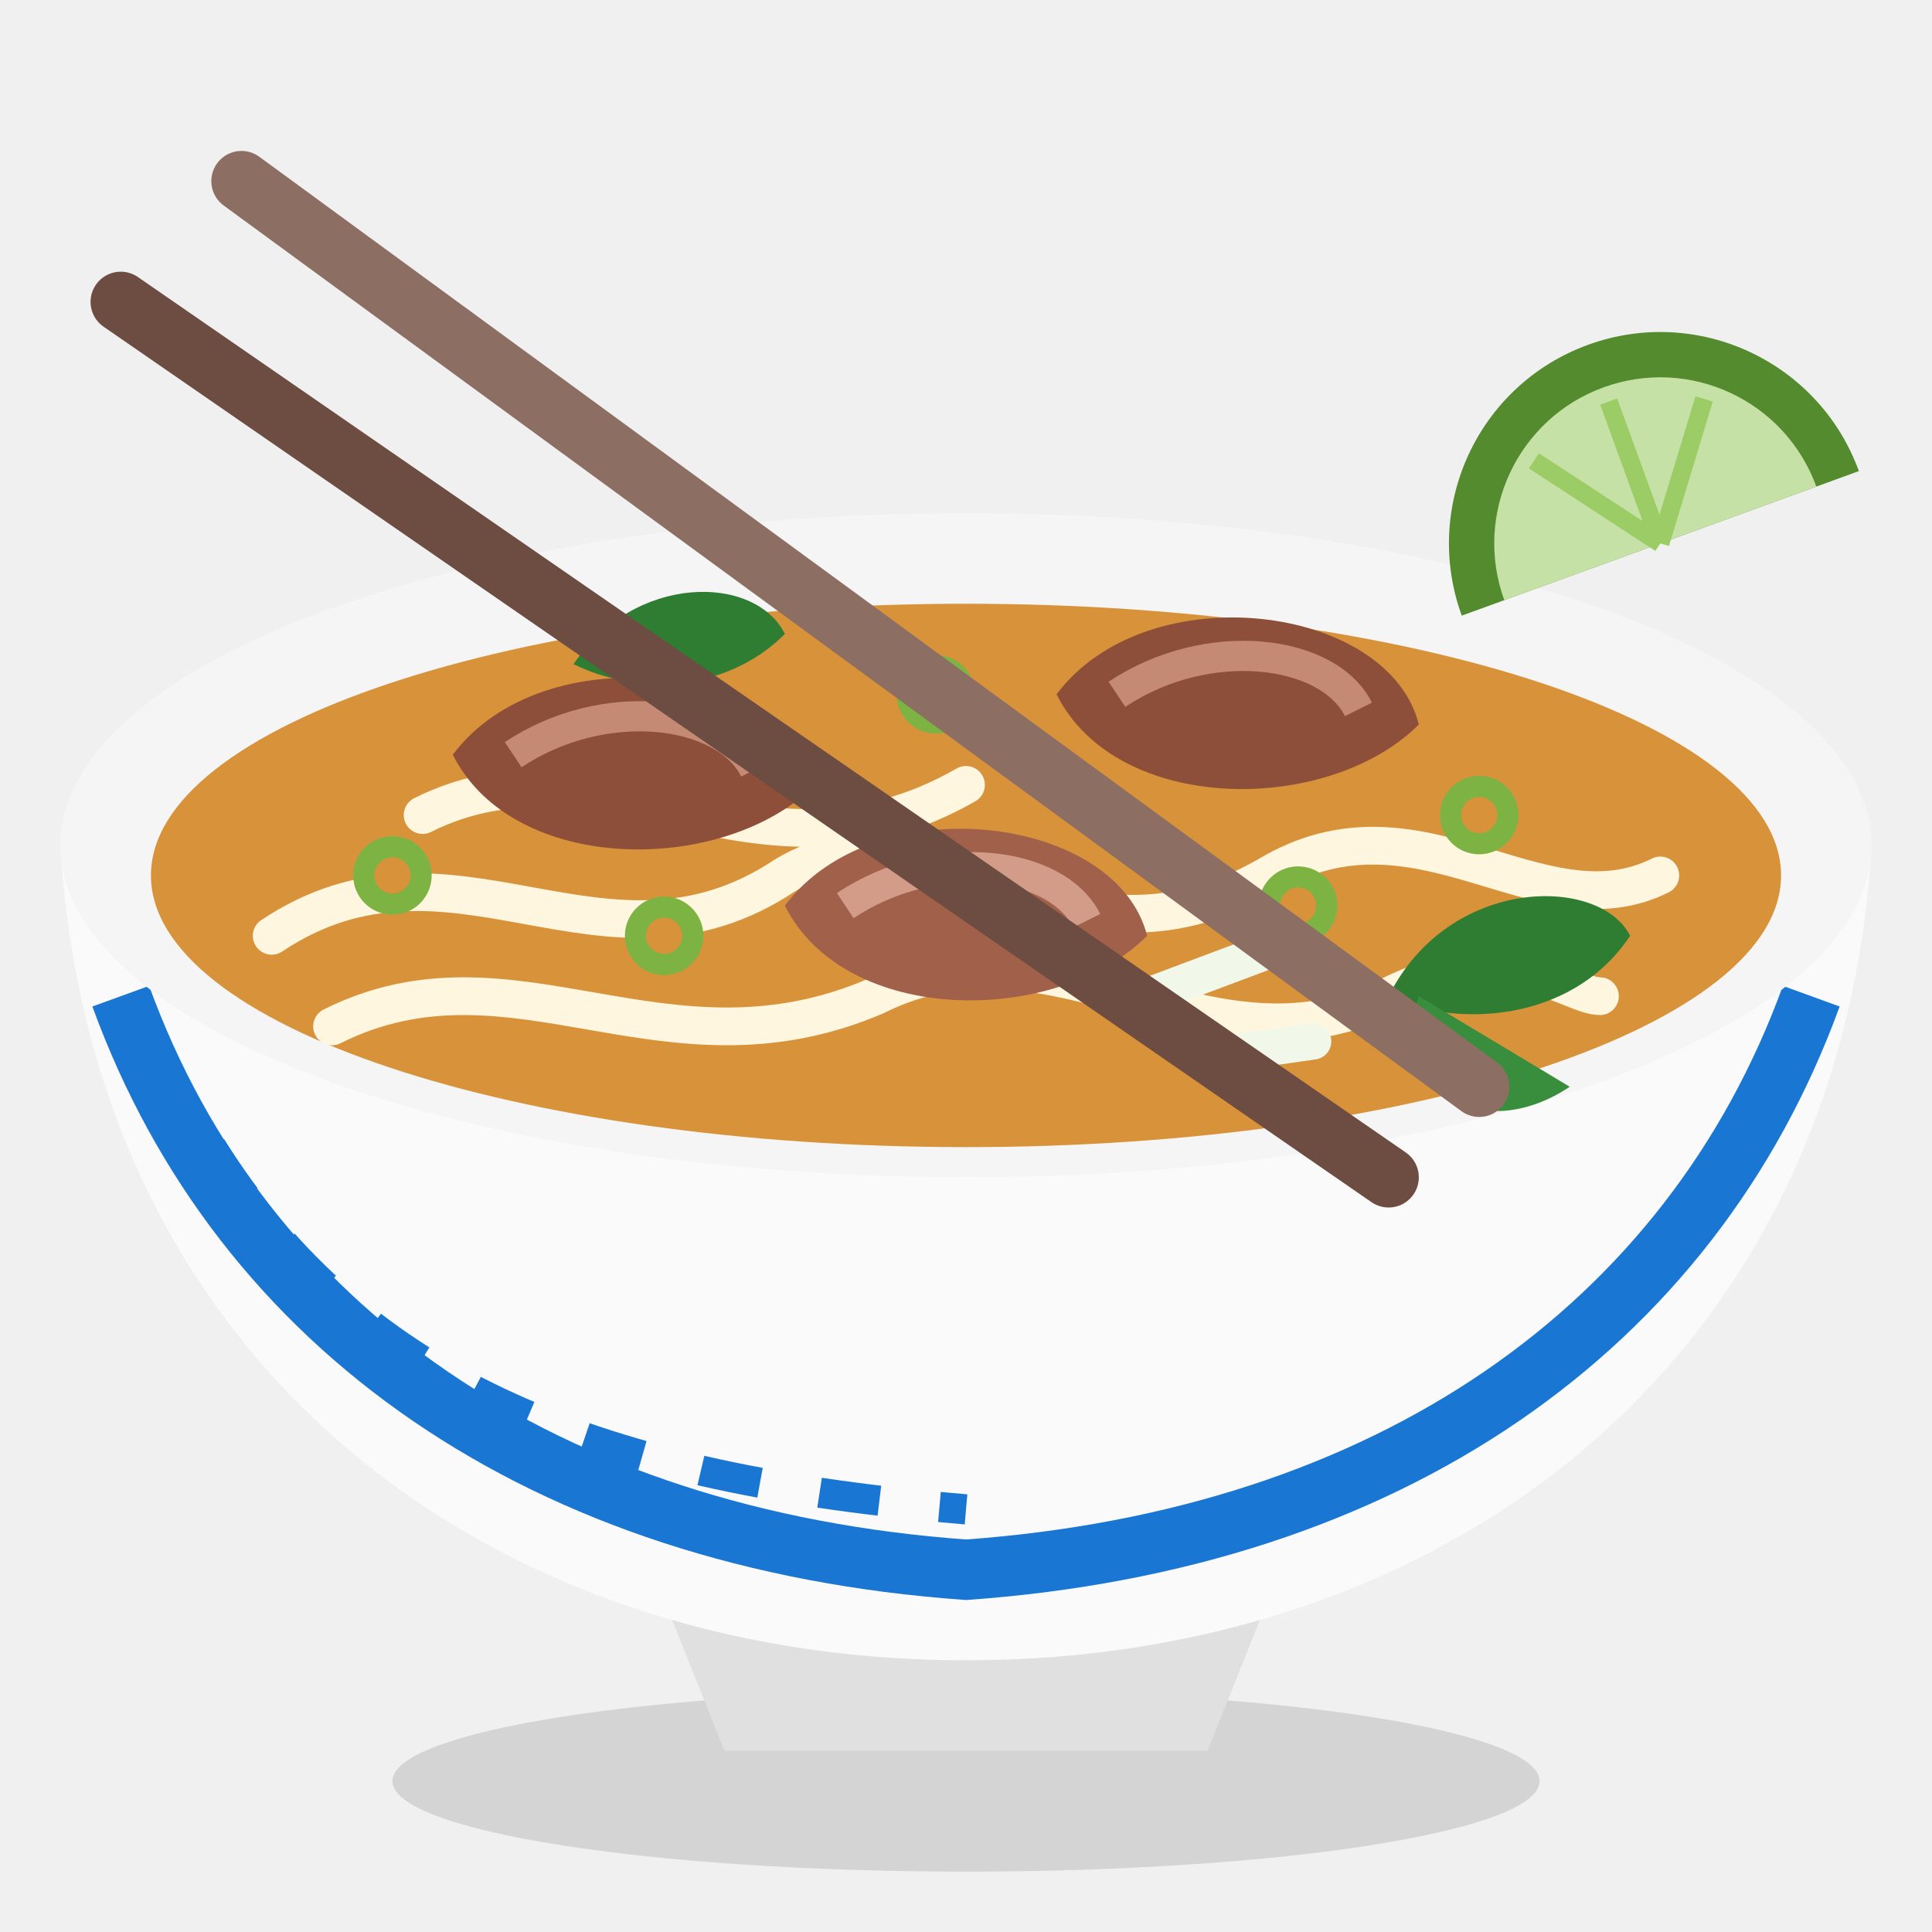
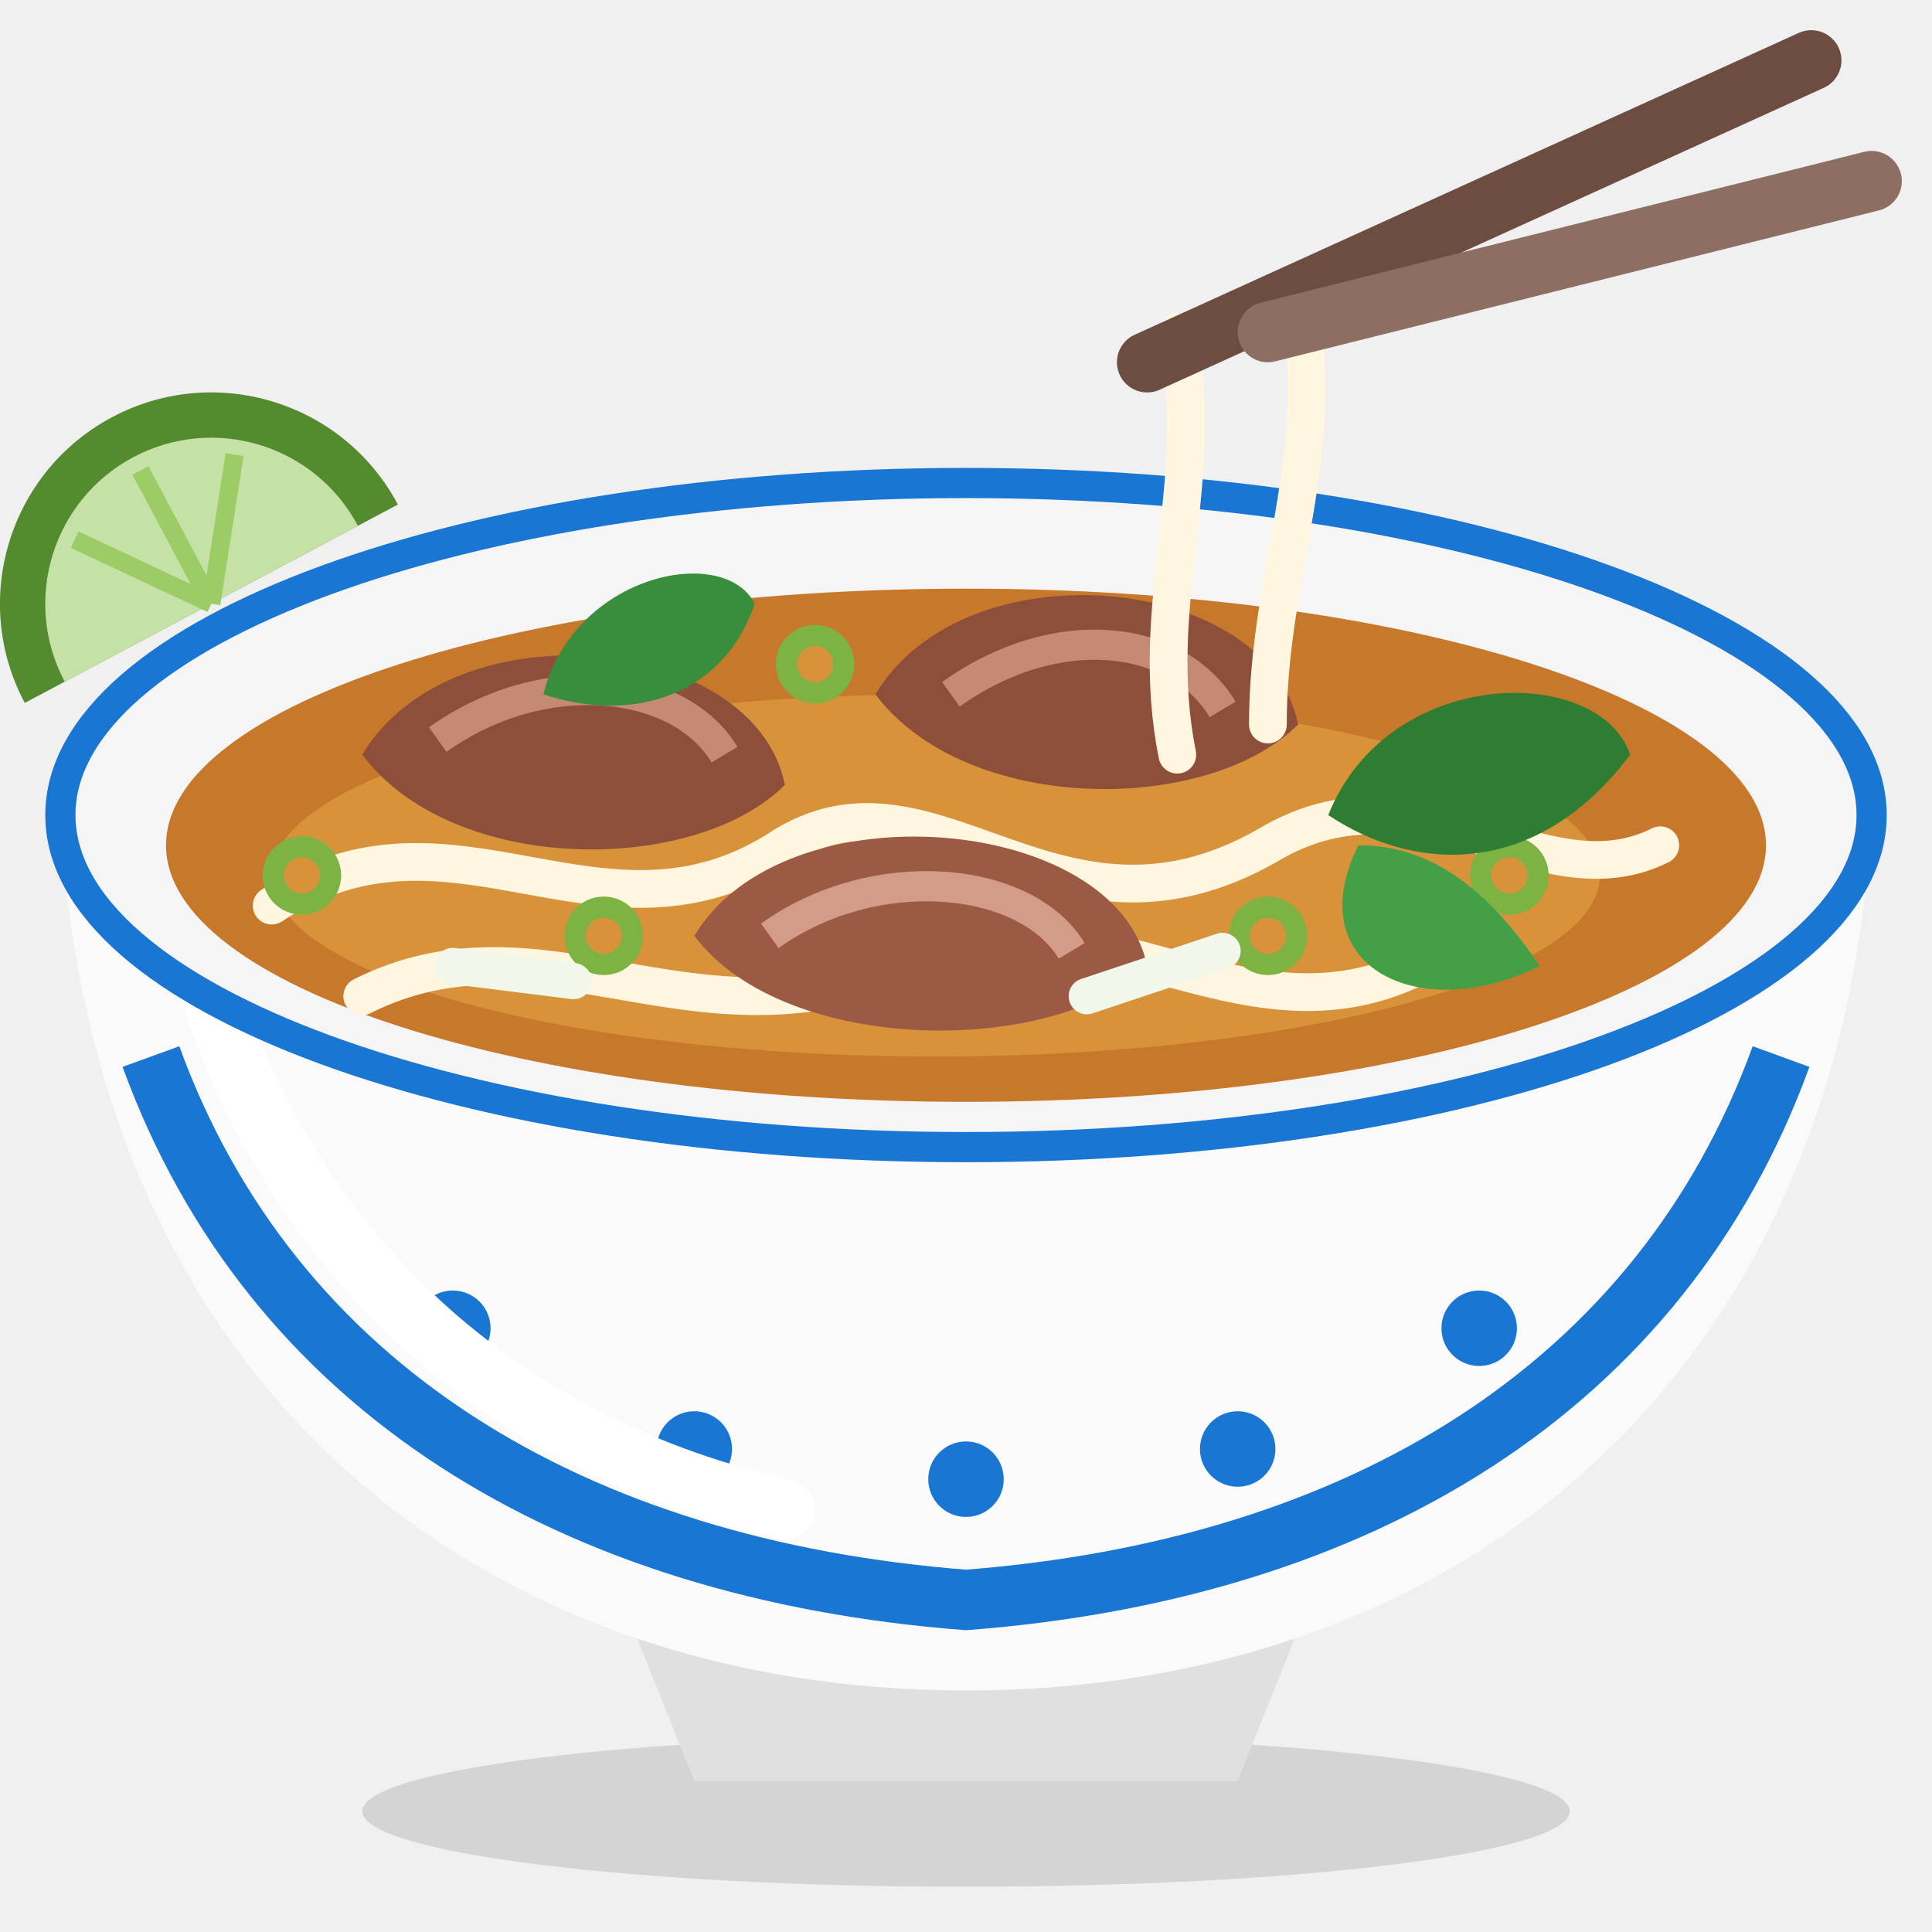
<svg xmlns="http://www.w3.org/2000/svg" viewBox="0 0 128 128">
-   <ellipse cx="64" cy="118" rx="38" ry="6" fill="#000" opacity=".12" />
-   <path d="M44 106 H84 L80 116 H48 Z" fill="#e0e0e0" />
-   <path d="M4 56 C6 90 32 110 64 110 C96 110 122 90 124 56 Z" fill="#fafafa" />
-   <path d="M8 66 C16 88 36 102 64 104 C92 102 112 88 120 66" fill="none" stroke="#1976d2" stroke-width="4" />
-   <path d="M14 76 C24 92 40 98 64 100" fill="none" stroke="#1976d2" stroke-width="2" stroke-dasharray="4 4" />
-   <ellipse cx="64" cy="56" rx="60" ry="22" fill="#f5f5f5" />
-   <ellipse cx="64" cy="58" rx="54" ry="18" fill="#d8923a" />
+   <ellipse cx="64" cy="120" rx="40" ry="5" fill="#000" opacity=".12" />
+   <path d="M42 108 H86 L82 118 H46 Z" fill="#e0e0e0" />
+   <path d="M4 54 C6 92 32 112 64 112 C96 112 122 92 124 54 Z" fill="#fafafa" />
+   <path d="M10 70 C18 92 38 104 64 106 C90 104 110 92 118 70" fill="none" stroke="#1976d2" stroke-width="4" />
+   <g fill="#1976d2">
+     <circle cx="30" cy="88" r="2.5" />
+     <circle cx="46" cy="96" r="2.5" />
+     <circle cx="64" cy="98" r="2.5" />
+     <circle cx="82" cy="96" r="2.5" />
+     <circle cx="98" cy="88" r="2.5" />
+   </g>
+   <path d="M14 66 C20 84 34 96 52 100" fill="none" stroke="#fff" stroke-width="4" stroke-linecap="round" />
+   <ellipse cx="64" cy="54" rx="60" ry="22" fill="#f5f5f5" />
+   <ellipse cx="64" cy="54" rx="60" ry="22" fill="none" stroke="#1976d2" stroke-width="2" />
+   <ellipse cx="64" cy="56" rx="53" ry="17" fill="#c8782a" />
+   <ellipse cx="62" cy="58" rx="44" ry="12" fill="#d8923a" />
  <g fill="none" stroke="#fff6e0" stroke-width="2.5" stroke-linecap="round">
-     <path d="M18 62 C30 54 40 66 52 58 C62 52 70 66 84 58 C94 52 102 62 110 58" />
-     <path d="M22 68 C34 62 44 72 58 66 C70 60 80 72 92 66 C100 62 104 66 106 66" />
-     <path d="M28 54 C40 48 50 60 64 52" />
+     <path d="M18 60 C30 52 40 64 52 56 C62 50 70 64 84 56 C94 50 102 60 110 56" />
+     <path d="M24 66 C36 60 46 70 60 64 C72 58 82 70 94 64" />
  </g>
  <g>
-     <path d="M30 50 C36 42 52 44 54 52 C48 58 34 58 30 50 Z" fill="#8d4f3a" />
-     <path d="M34 50 C40 46 48 47 50 51" stroke="#c48a74" stroke-width="2" fill="none" />
+     <path d="M24 50 C30 40 50 42 52 52 C46 58 30 58 24 50 Z" fill="#8d4f3a" />
+     <path d="M29 49 C36 44 45 45 48 50" stroke="#c48a74" stroke-width="2" fill="none" />
  </g>
  <g>
-     <path d="M52 60 C58 52 74 54 76 62 C70 68 56 68 52 60 Z" fill="#a0604a" />
-     <path d="M56 60 C62 56 70 57 72 61" stroke="#d29c88" stroke-width="2" fill="none" />
+     <path d="M46 62 C52 52 74 54 76 64 C70 70 52 70 46 62 Z" fill="#9c5a44" />
+     <path d="M51 62 C58 57 68 58 71 63" stroke="#d29c88" stroke-width="2" fill="none" />
  </g>
  <g>
-     <path d="M70 46 C76 38 92 40 94 48 C88 54 74 54 70 46 Z" fill="#8d4f3a" />
-     <path d="M74 46 C80 42 88 43 90 47" stroke="#c48a74" stroke-width="2" fill="none" />
+     <path d="M58 46 C64 36 84 38 86 48 C80 54 64 54 58 46 Z" fill="#8d4f3a" />
+     <path d="M63 46 C70 41 78 42 81 47" stroke="#c48a74" stroke-width="2" fill="none" />
  </g>
  <g fill="#7cb342">
-     <circle cx="44" cy="62" r="2.6" />
-     <circle cx="86" cy="60" r="2.6" />
-     <circle cx="62" cy="46" r="2.6" />
-     <circle cx="98" cy="54" r="2.6" />
-     <circle cx="26" cy="58" r="2.6" />
+     <circle cx="40" cy="62" r="2.6" />
+     <circle cx="84" cy="62" r="2.6" />
+     <circle cx="54" cy="44" r="2.6" />
+     <circle cx="100" cy="58" r="2.6" />
+     <circle cx="20" cy="58" r="2.6" />
  </g>
  <g fill="#d8923a">
-     <circle cx="44" cy="62" r="1.2" />
-     <circle cx="86" cy="60" r="1.2" />
-     <circle cx="62" cy="46" r="1.2" />
-     <circle cx="98" cy="54" r="1.2" />
-     <circle cx="26" cy="58" r="1.2" />
+     <circle cx="40" cy="62" r="1.2" />
+     <circle cx="84" cy="62" r="1.2" />
+     <circle cx="54" cy="44" r="1.2" />
+     <circle cx="100" cy="58" r="1.2" />
+     <circle cx="20" cy="58" r="1.2" />
  </g>
  <g fill="#2e7d32">
-     <path d="M92 66 C96 58 106 58 108 62 C104 68 96 68 92 66 Z" />
-     <path d="M94 66 C92 72 98 76 104 72 Z" fill="#388e3c" />
-     <path d="M38 44 C42 38 50 38 52 42 C48 46 42 46 38 44 Z" />
+     <path d="M88 54 C92 44 106 44 108 50 C102 58 94 58 88 54 Z" />
+     <path d="M90 56 C86 64 94 68 102 64 C98 58 94 56 90 56 Z" fill="#43a047" />
+     <path d="M36 46 C38 38 48 36 50 40 C48 46 42 48 36 46 Z" fill="#388e3c" />
  </g>
  <g stroke="#f1f8e9" stroke-width="2.4" stroke-linecap="round">
-     <path d="M76 66 l8 -3" />
-     <path d="M80 70 l7 -1" />
+     <path d="M72 66 l9 -3" />
+     <path d="M30 64 l8 1" />
  </g>
-   <g>
-     <path d="M96 36 A14 14 0 0 1 124 36 Z" fill="#558b2f" transform="rotate(-20 110 36)" />
-     <path d="M99 36 A11 11 0 0 1 121 36 Z" fill="#c5e1a5" transform="rotate(-20 110 36)" />
-     <path d="M110 36 L104 28 M110 36 L110 26 M110 36 L116 28" stroke="#9ccc65" stroke-width="1.2" transform="rotate(-20 110 36)" />
+   <g transform="translate(14 40) rotate(-28)">
+     <path d="M-14 0 A14 14 0 0 1 14 0 Z" fill="#558b2f" />
+     <path d="M-11 0 A11 11 0 0 1 11 0 Z" fill="#c5e1a5" />
+     <path d="M0 0 L-6 -8 M0 0 L0 -10 M0 0 L6 -8" stroke="#9ccc65" stroke-width="1.2" />
  </g>
+   <path d="M78 50 C76 40 80 32 78 22 M84 48 C84 38 88 30 86 20" fill="none" stroke="#fff6e0" stroke-width="2.5" stroke-linecap="round" />
  <g stroke-linecap="round">
-     <path d="M8 20 L92 78" stroke="#6d4c41" stroke-width="4" />
-     <path d="M16 12 L98 72" stroke="#8d6e63" stroke-width="4" />
+     <path d="M76 24 L120 4" stroke="#6d4c41" stroke-width="4" />
+     <path d="M84 22 L124 12" stroke="#8d6e63" stroke-width="4" />
  </g>
</svg>
